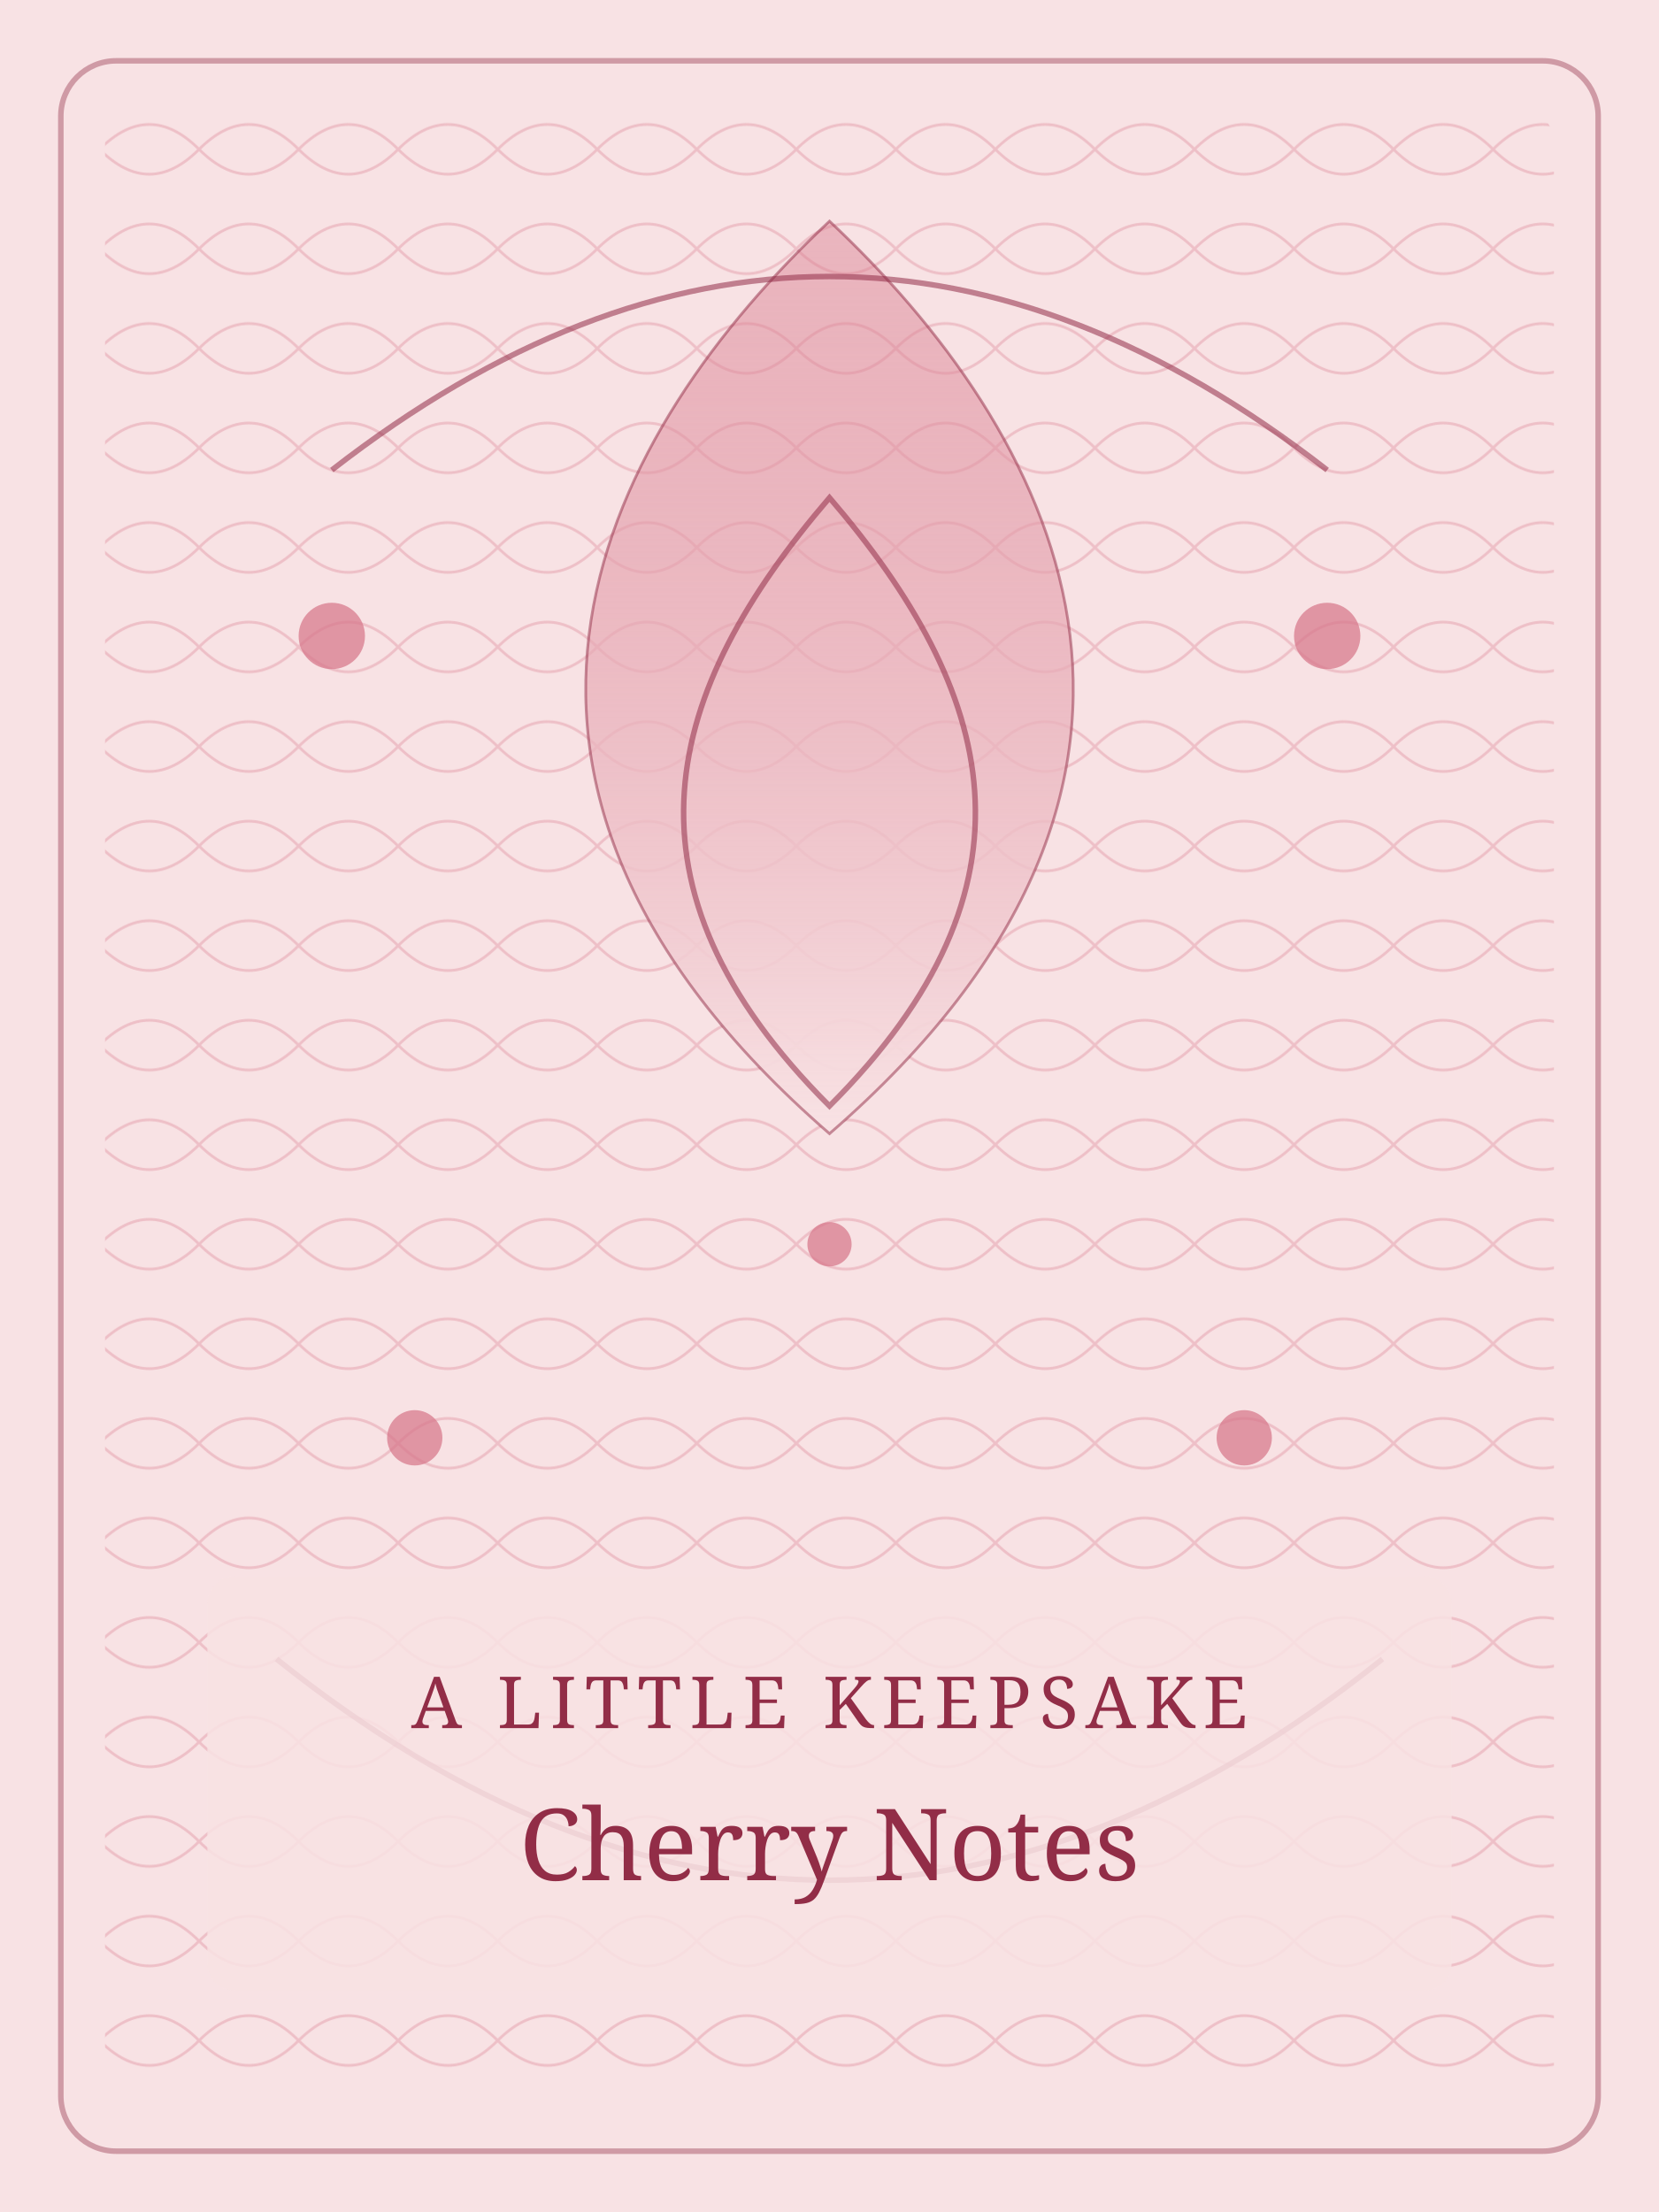
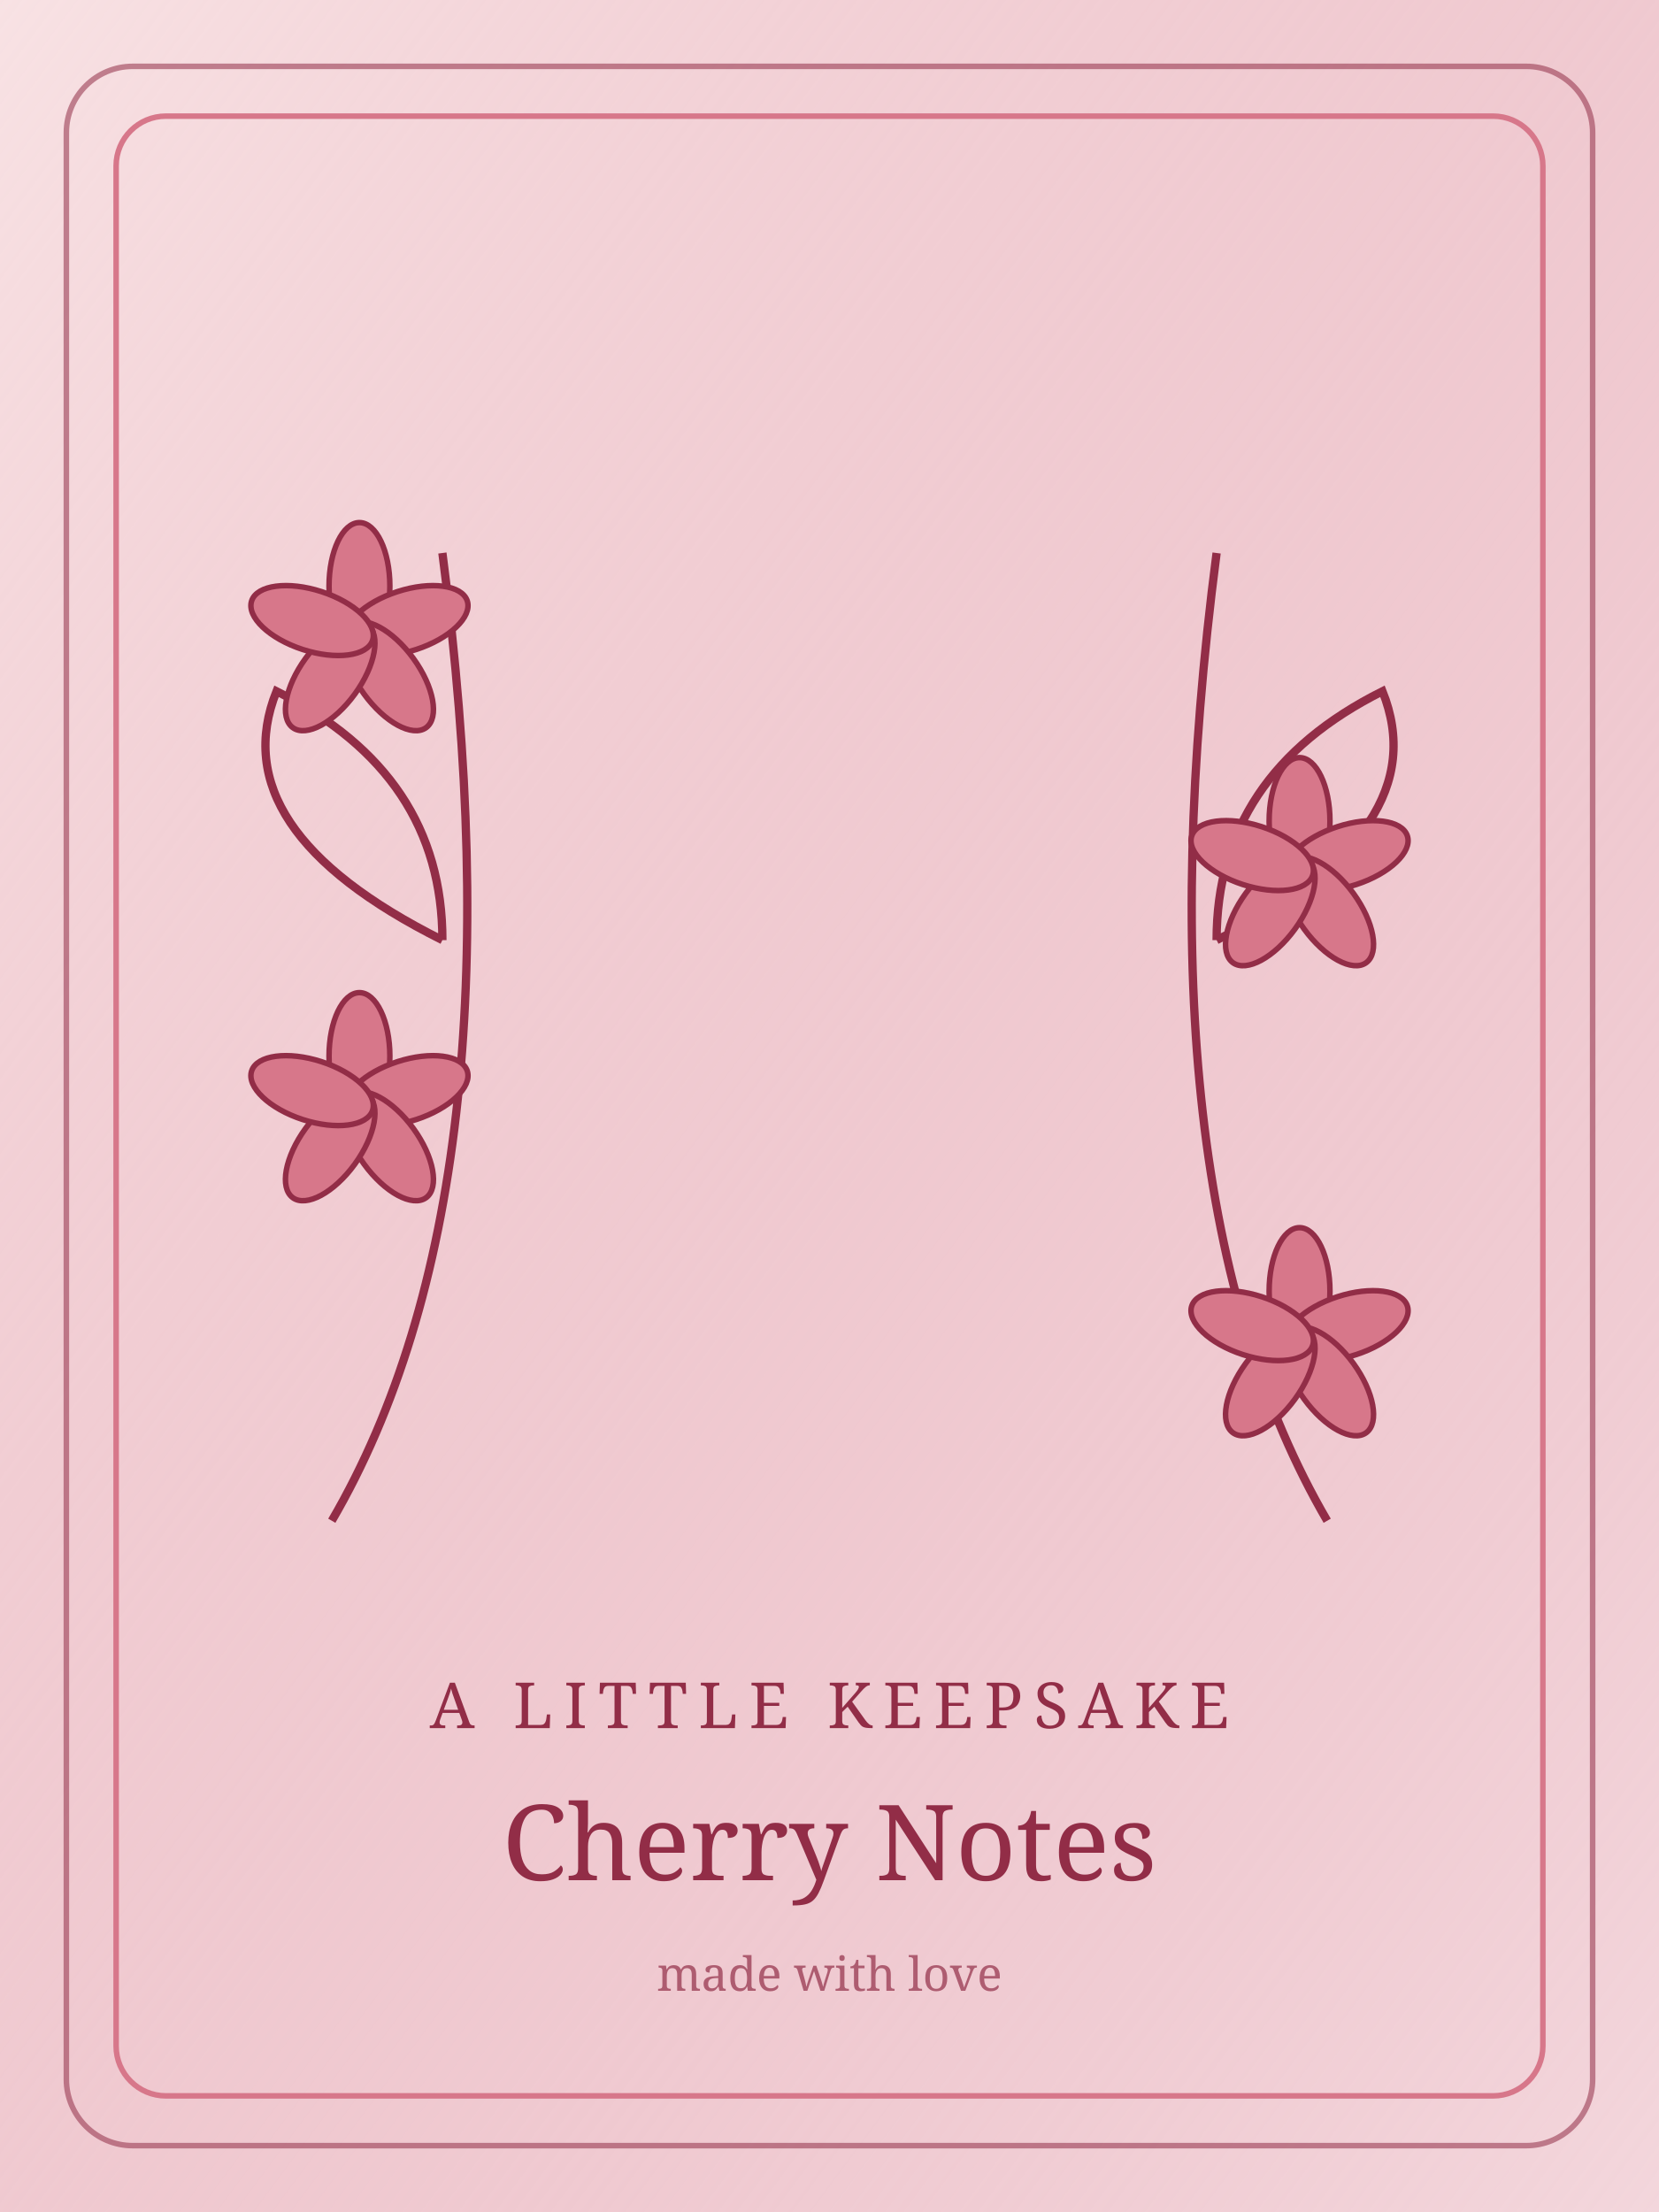
<svg xmlns="http://www.w3.org/2000/svg" viewBox="0 0 600 800">
  <defs>
-     <pattern id="p" width="36" height="36" patternUnits="userSpaceOnUse">
-       <path d="M0 18 Q18 0 36 18 Q18 36 0 18Z" fill="none" stroke="#d7778a" stroke-opacity=".32" />
-     </pattern>
-     <linearGradient id="g" x2="0" y2="1">
-       <stop stop-color="#d7778a" stop-opacity=".42" />
-       <stop offset="1" stop-color="#f8e2e4" />
+     <linearGradient id="g" x1="0" y1="0" x2="1" y2="1">
+       <stop stop-color="#f8e2e4" />
+       <stop offset="1" stop-color="#d7778a" stop-opacity=".3" />
    </linearGradient>
  </defs>
-   <rect width="600" height="800" fill="#f8e2e4" />
-   <rect x="22" y="22" width="556" height="756" rx="20" fill="none" stroke="#922d47" stroke-opacity=".4" stroke-width="2" />
-   <rect x="38" y="38" width="524" height="724" rx="14" fill="url(#p)" />
-   <path d="M300 80 C220 155 150 280 300 410 C450 280 380 155 300 80Z" fill="url(#g)" stroke="#922d47" stroke-opacity=".5" />
-   <g fill="none" stroke="#922d47" stroke-opacity=".55" stroke-width="2">
-     <path d="M300 180 C240 250 220 320 300 400 C380 320 360 250 300 180Z" />
-     <path d="M120 170 Q300 30 480 170 M100 600 Q300 760 500 600" />
+   <rect width="600" height="800" fill="url(#g)" />
+   <rect x="24" y="24" width="552" height="752" rx="24" fill="none" stroke="#922d47" opacity=".55" stroke-width="2" />
+   <rect x="42" y="42" width="516" height="716" rx="18" fill="none" stroke="#d7778a" stroke-width="2" />
+   <g stroke="#922d47" stroke-width="3" fill="none">
+     <path d="M120 550 Q190 430 160 200 M480 550 Q410 430 440 200" />
+     <path d="M160 340 Q80 300 100 250 Q160 280 160 340 M440 340 Q520 300 500 250 Q440 280 440 340" />
  </g>
-   <g fill="#d7778a" opacity=".72">
-     <circle cx="120" cy="230" r="12" />
-     <circle cx="480" cy="230" r="12" />
-     <circle cx="150" cy="520" r="10" />
-     <circle cx="450" cy="520" r="10" />
-     <circle cx="300" cy="450" r="8" />
+   <g fill="#d7778a" stroke="#922d47" stroke-width="2">
+     <g transform="translate(130 230)">
+       <circle r="11" />
+       <ellipse rx="11" ry="23" transform="translate(0 -18)" />
+       <ellipse rx="11" ry="23" transform="rotate(72) translate(0 -18)" />
+       <ellipse rx="11" ry="23" transform="rotate(144) translate(0 -18)" />
+       <ellipse rx="11" ry="23" transform="rotate(216) translate(0 -18)" />
+       <ellipse rx="11" ry="23" transform="rotate(288) translate(0 -18)" />
+     </g>
+     <g transform="translate(470 315)">
+       <circle r="11" />
+       <ellipse rx="11" ry="23" transform="translate(0 -18)" />
+       <ellipse rx="11" ry="23" transform="rotate(72) translate(0 -18)" />
+       <ellipse rx="11" ry="23" transform="rotate(144) translate(0 -18)" />
+       <ellipse rx="11" ry="23" transform="rotate(216) translate(0 -18)" />
+       <ellipse rx="11" ry="23" transform="rotate(288) translate(0 -18)" />
+     </g>
+     <g transform="translate(130 400)">
+       <circle r="11" />
+       <ellipse rx="11" ry="23" transform="translate(0 -18)" />
+       <ellipse rx="11" ry="23" transform="rotate(72) translate(0 -18)" />
+       <ellipse rx="11" ry="23" transform="rotate(144) translate(0 -18)" />
+       <ellipse rx="11" ry="23" transform="rotate(216) translate(0 -18)" />
+       <ellipse rx="11" ry="23" transform="rotate(288) translate(0 -18)" />
+     </g>
+     <g transform="translate(470 485)">
+       <circle r="11" />
+       <ellipse rx="11" ry="23" transform="translate(0 -18)" />
+       <ellipse rx="11" ry="23" transform="rotate(72) translate(0 -18)" />
+       <ellipse rx="11" ry="23" transform="rotate(144) translate(0 -18)" />
+       <ellipse rx="11" ry="23" transform="rotate(216) translate(0 -18)" />
+       <ellipse rx="11" ry="23" transform="rotate(288) translate(0 -18)" />
+     </g>
  </g>
-   <rect x="75" y="570" width="450" height="150" rx="10" fill="#f8e2e4" fill-opacity=".86" />
-   <text x="300" y="625" text-anchor="middle" font-family="Georgia,serif" font-size="26" fill="#922d47" letter-spacing="3">A LITTLE KEEPSAKE</text>
-   <text x="300" y="680" text-anchor="middle" font-family="Georgia,serif" font-size="36" fill="#922d47">Cherry Notes</text>
+   <text x="300" y="625" text-anchor="middle" font-family="Georgia,serif" font-size="23" fill="#922d47" letter-spacing="4">A LITTLE KEEPSAKE</text>
+   <text x="300" y="680" text-anchor="middle" font-family="Georgia,serif" font-size="38" fill="#922d47">Cherry Notes</text>
+   <text x="300" y="720" text-anchor="middle" font-family="serif" font-size="17" fill="#922d47" opacity=".7">made with love</text>
</svg>
